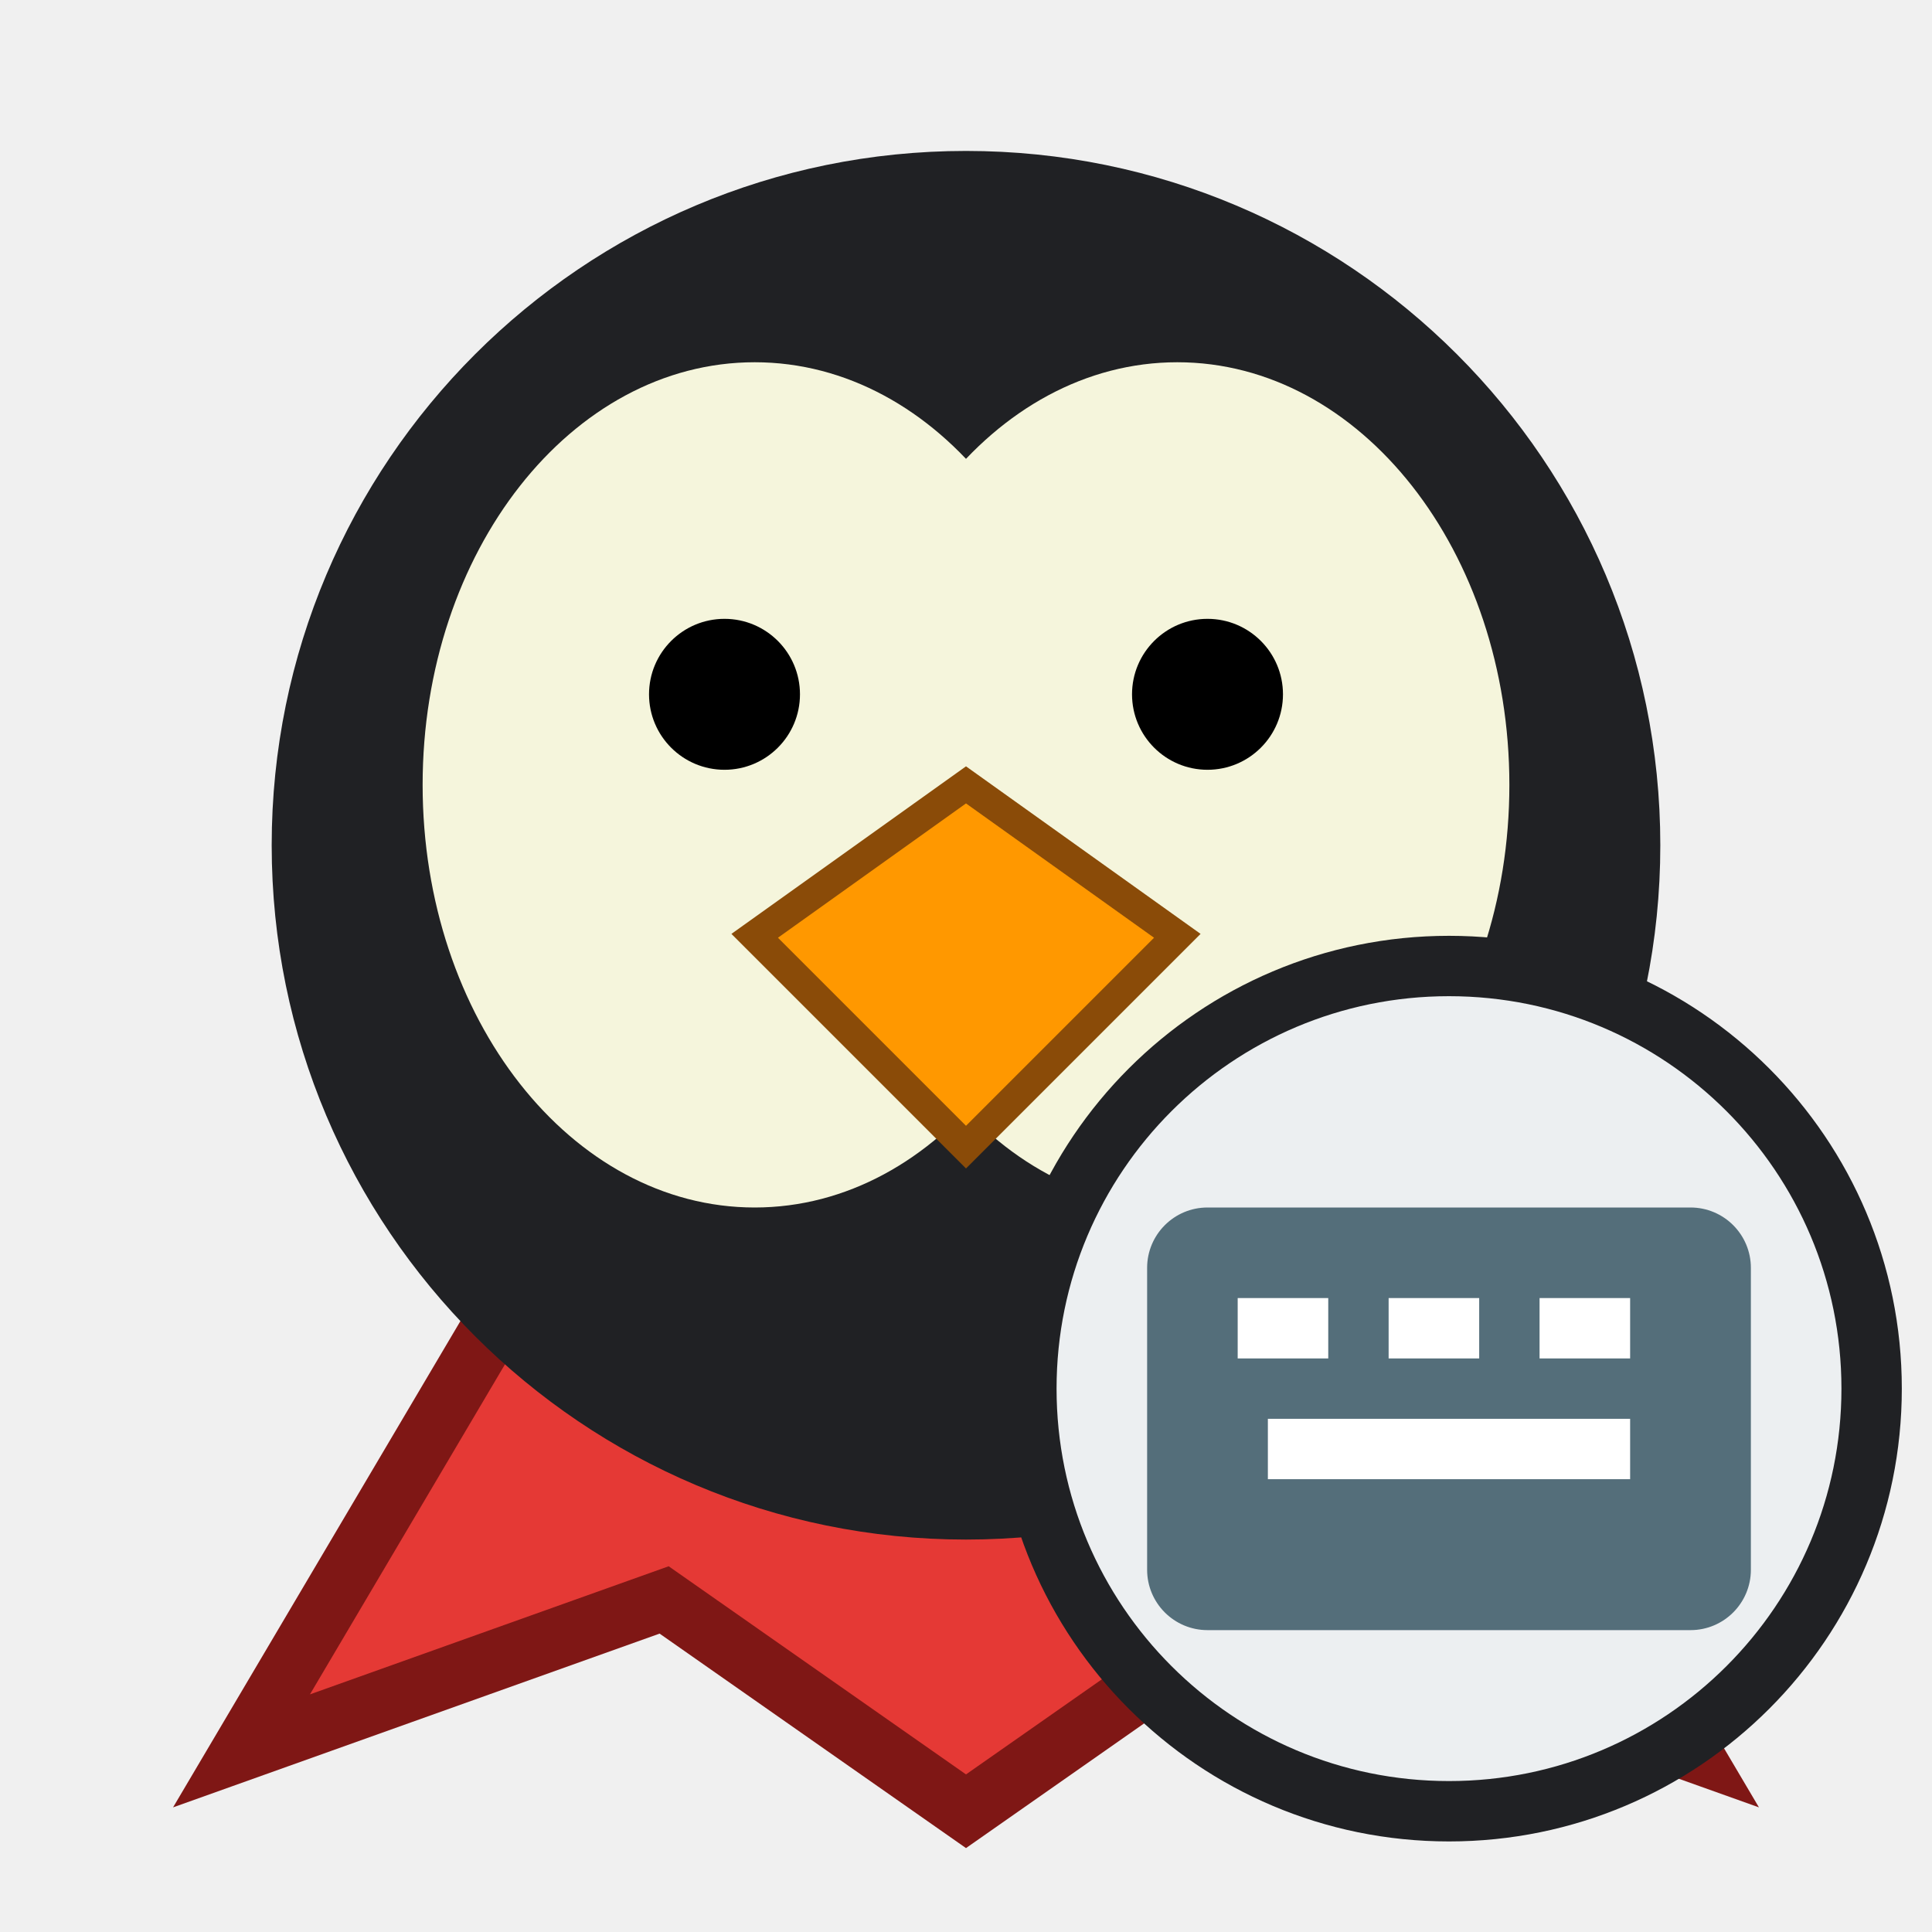
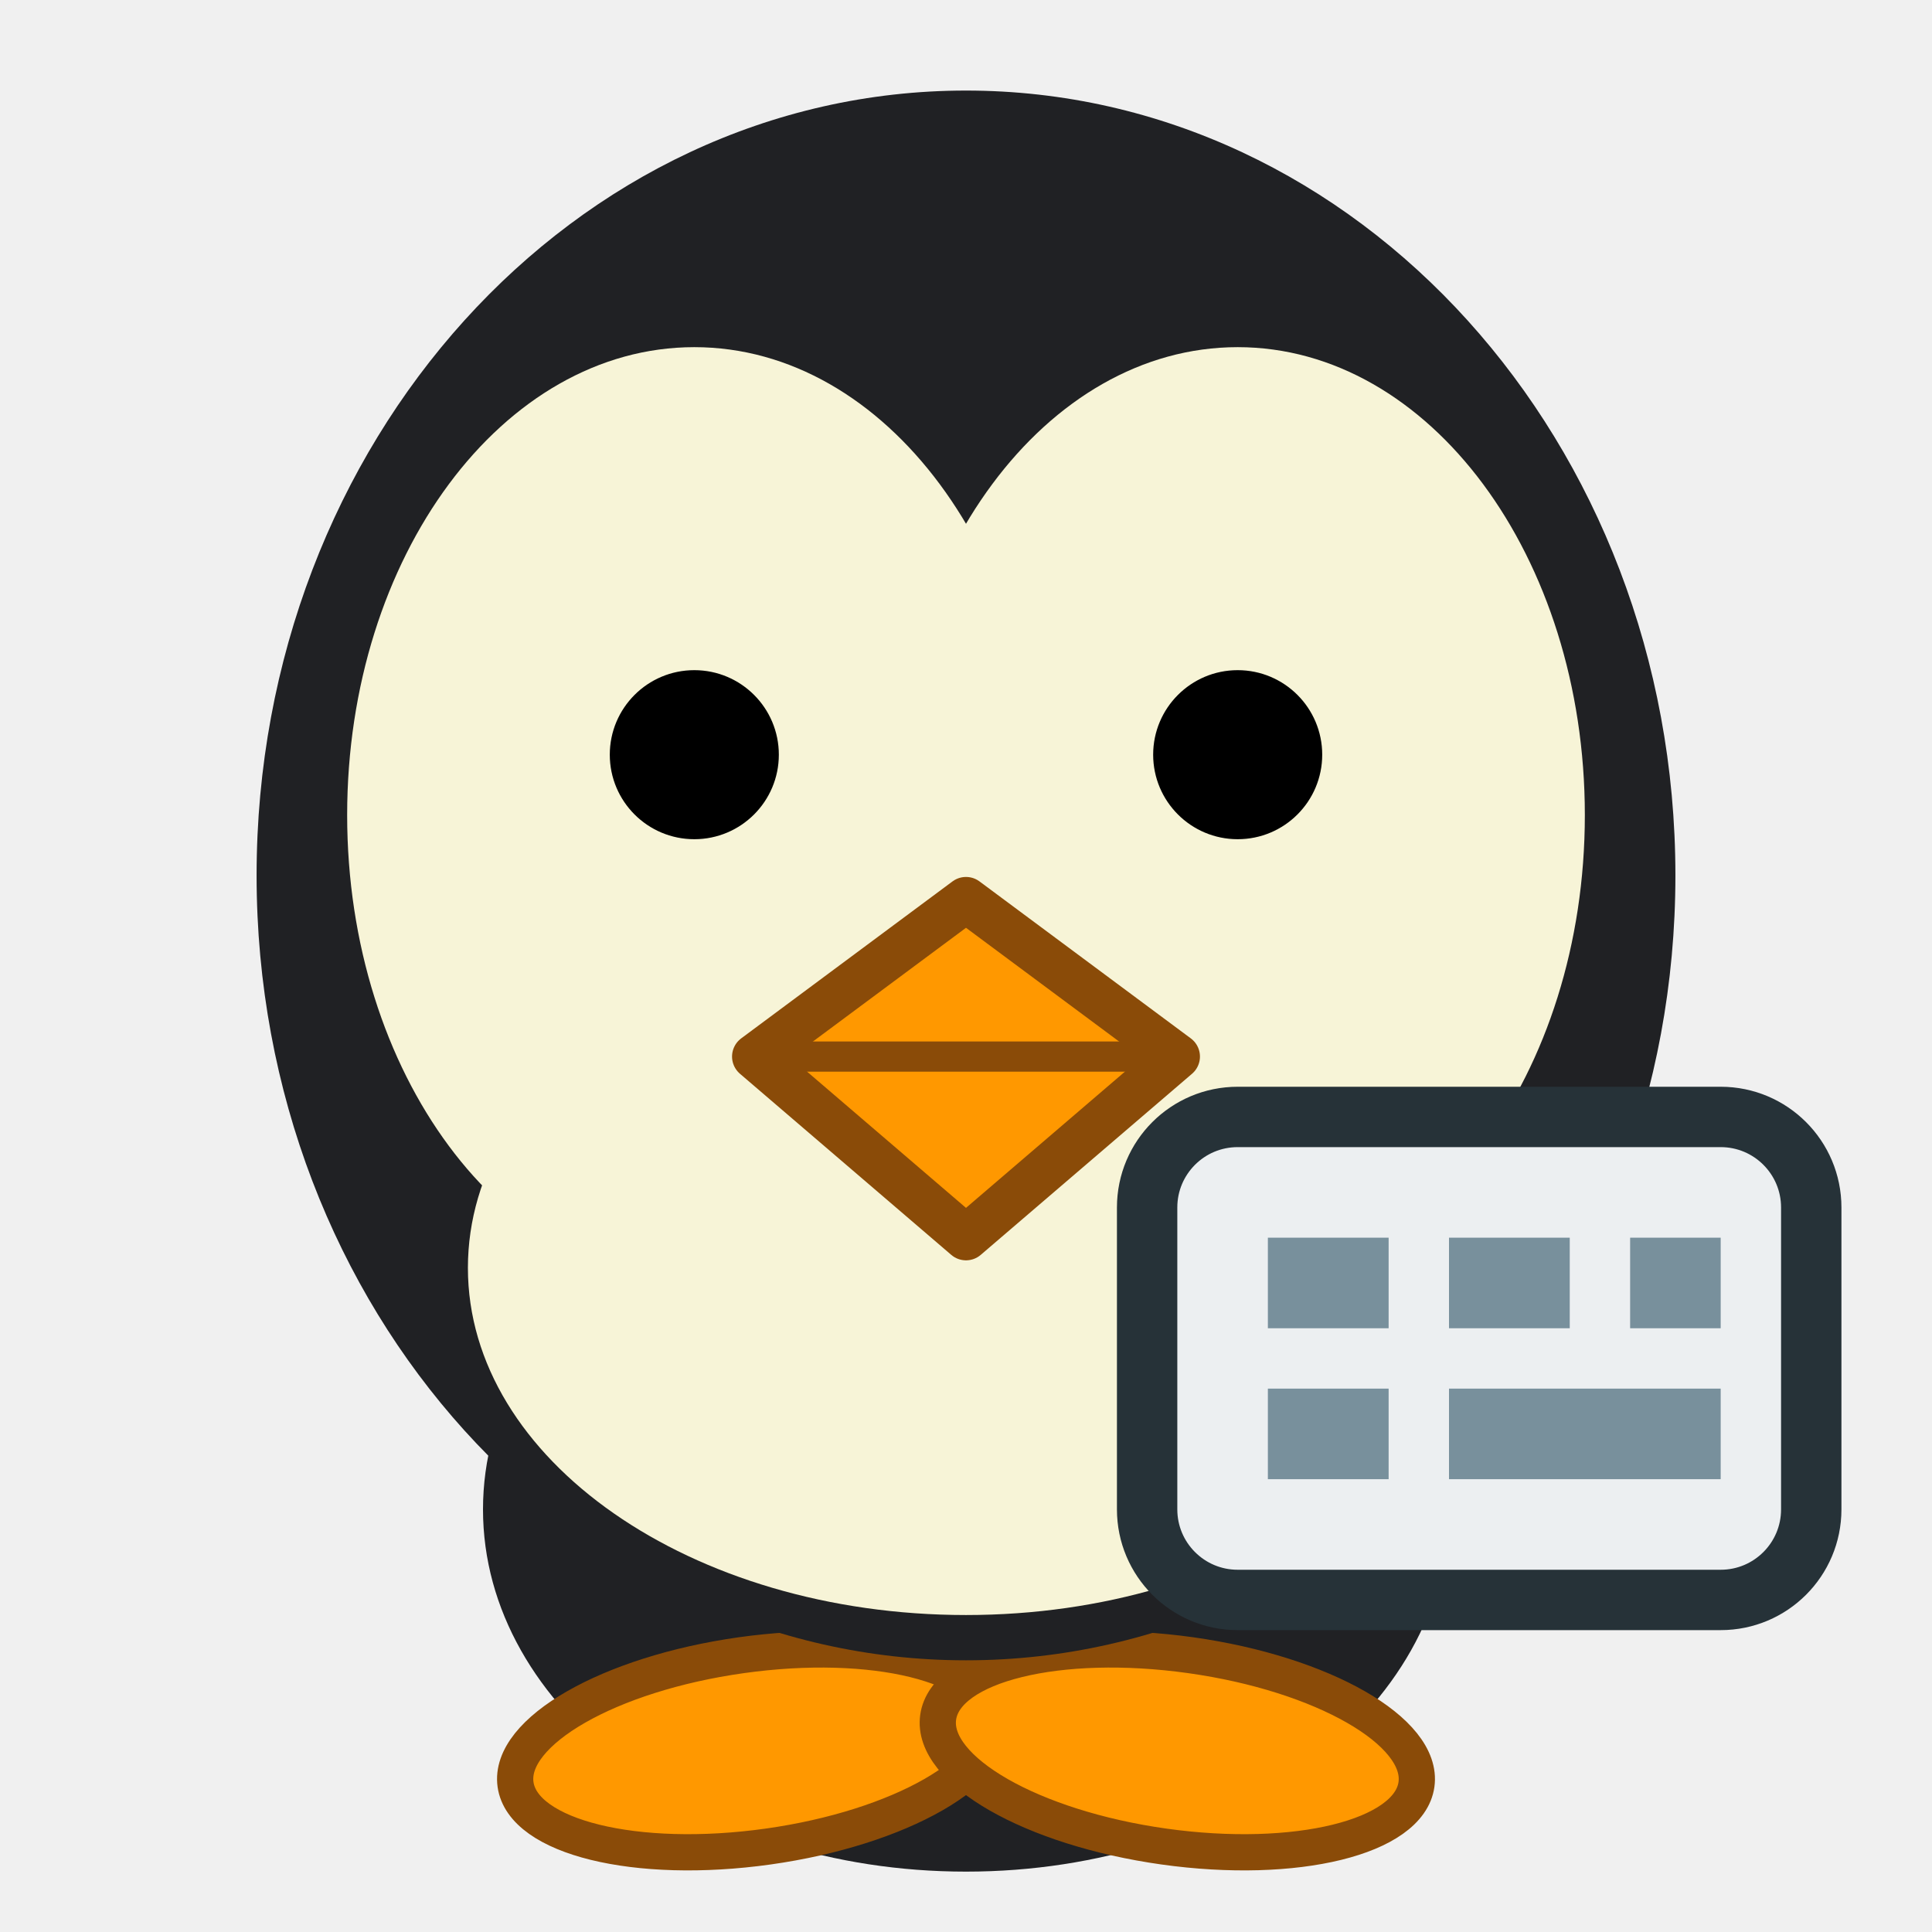
<svg xmlns="http://www.w3.org/2000/svg" width="64" height="64" viewBox="0 0 64 64">
-   <path d="M8 58 21 36h22l13 22-14-5-10 7-10-7z" fill="#e53935" stroke="#7f1715" stroke-width="2" />
-   <circle cx="32" cy="28" r="23" fill="#202124" />
-   <ellipse cx="25" cy="26" rx="11" ry="14" fill="#f5f5dc" />
-   <ellipse cx="39" cy="26" rx="11" ry="14" fill="#f5f5dc" />
-   <circle cx="24" cy="23" r="2.5" />
-   <circle cx="40" cy="23" r="2.5" />
-   <path d="m25 31 7-5 7 5-7 7z" fill="#ff9800" stroke="#8a4b08" />
-   <circle cx="48" cy="46" r="14" fill="#eceff1" stroke="#202124" stroke-width="2" />
-   <rect x="38" y="40" width="20" height="14" rx="2" fill="#546e7a" />
-   <path d="M41 44h3m2 0h3m2 0h3m-12 4h12" stroke="#fff" stroke-width="2" />
+   <ellipse cx="32" cy="50" rx="16" ry="12" fill="#202124" />
+   <ellipse cx="25" cy="58" rx="8" ry="3.2" fill="#ff9800" stroke="#8a4b08" stroke-width="1.2" transform="rotate(-8 25 58)" />
+   <ellipse cx="39" cy="58" rx="8" ry="3.2" fill="#ff9800" stroke="#8a4b08" stroke-width="1.2" transform="rotate(8 39 58)" />
+   <ellipse cx="32" cy="29" rx="23.5" ry="26" fill="#202124" />
+   <ellipse cx="23" cy="27" rx="11.5" ry="15.5" fill="#f7f4d7" />
+   <ellipse cx="41" cy="27" rx="11.5" ry="15.5" fill="#f7f4d7" />
+   <ellipse cx="32" cy="42" rx="16.5" ry="11.5" fill="#f7f4d7" />
+   <circle cx="23" cy="25" r="2.8" />
+   <circle cx="41" cy="25" r="2.8" />
+   <g transform="rotate(0 32 35)">
+     <path d="M25 35 L32 29.8 L39 35 L32 41 Z" fill="#ff9800" stroke="#8a4b08" stroke-width="1.5" stroke-linejoin="round" />
+     <path d="M25.8 35 H38.2" stroke="#8a4b08" stroke-width="1" stroke-linecap="round" />
+   </g>
+   <rect x="38" y="37" width="22" height="16" rx="3" fill="#eceff1" stroke="#263238" stroke-width="2" />
+   <path d="M42 41h4v3h-4zm6 0h4v3h-4zm6 0h3v3h-3zm-12 5h4v3h-4zm6 0h9v3h-9z" fill="#78909c" />
</svg>
